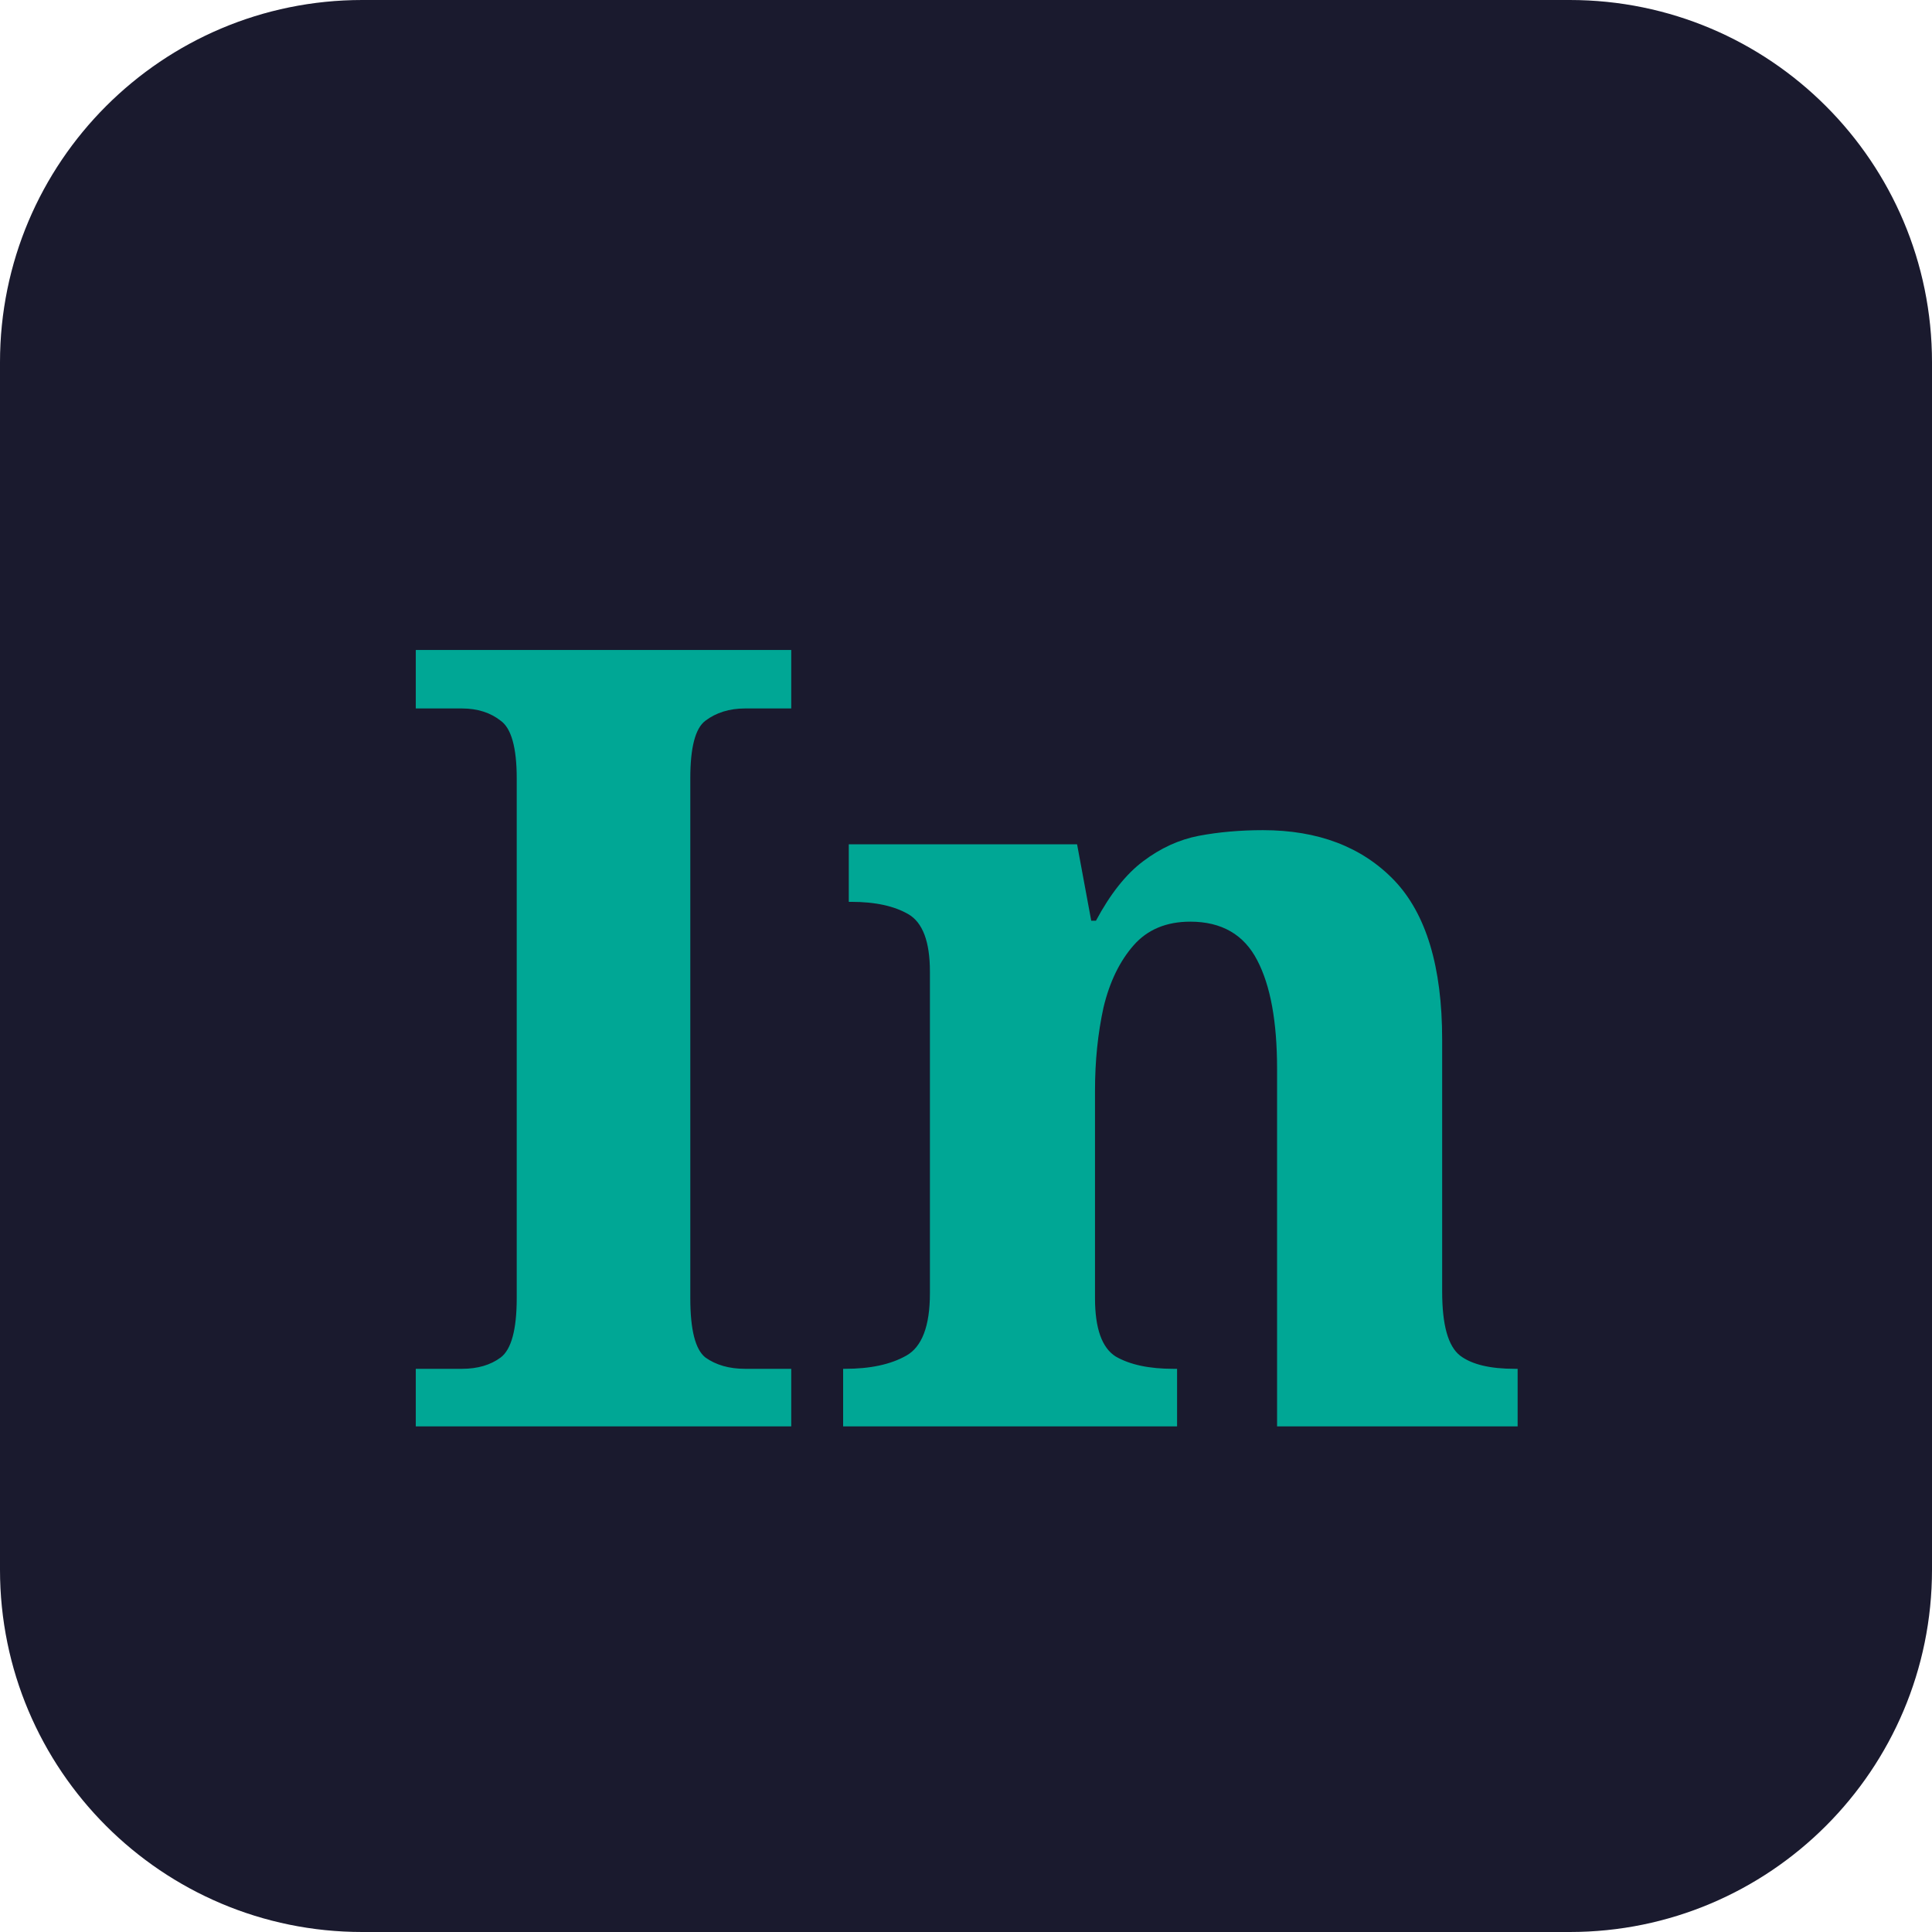
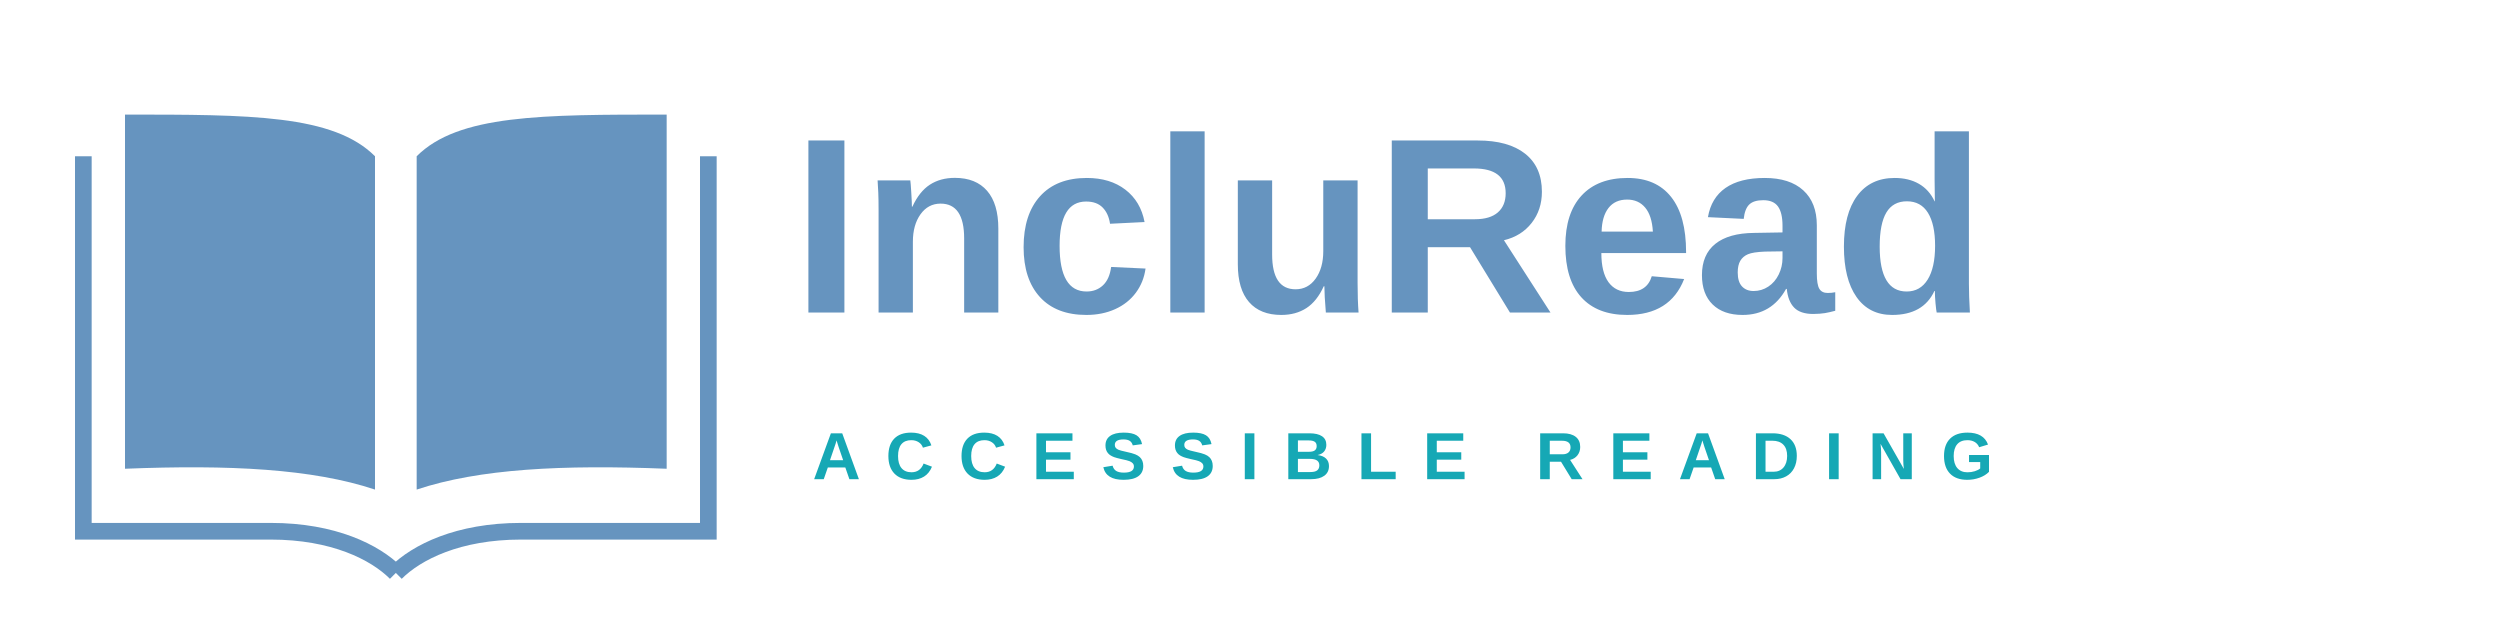
- <svg xmlns="http://www.w3.org/2000/svg" viewBox="0 0 32 32">
-   <rect width="32" height="32" rx="6" fill="#1a1a2e" />
-   <text x="50%" y="52%" dominant-baseline="central" text-anchor="middle" font-family="Georgia, serif" font-size="18" font-weight="bold" fill="#00A795">In</text>
+ <svg xmlns="http://www.w3.org/2000/svg" width="1200" height="300" viewBox="0 0 1200 300">
+   <defs>
+     <style>
+       .blue { fill: #6694BF; }
+       .teal {
+         fill: #16A8B5;
+         font-family: Arial, Helvetica, sans-serif;
+         font-size: 32px;
+         font-weight: 600;
+         letter-spacing: 12px;
+       }
+       .brand {
+         fill: #6694BF;
+         font-family: Arial, Helvetica, sans-serif;
+         font-size: 120px;
+         font-weight: 600;
+       }
+     </style>
+   </defs>
+   <g transform="translate(40,35)">
+     <path class="blue" d="M20,20          C80,20 120,20 140,40          L140,200          C110,190 70,188 20,190          Z" />
+     <path class="blue" d="M160,40          C180,20 220,20 280,20          L280,190          C230,188 190,190 160,200          Z" />
+     <path d="M0 40 L0 220 L90 220 C120 220 140 230 150 240" fill="none" stroke="#6694BF" stroke-width="8" />
+     <path d="M300 40 L300 220 L210 220 C180 220 160 230 150 240" fill="none" stroke="#6694BF" stroke-width="8" />
+   </g>
+   <text x="380" y="150" class="brand">IncluRead</text>
+   <text x="390" y="230" class="teal">ACCESSIBLE READING</text>
</svg>
